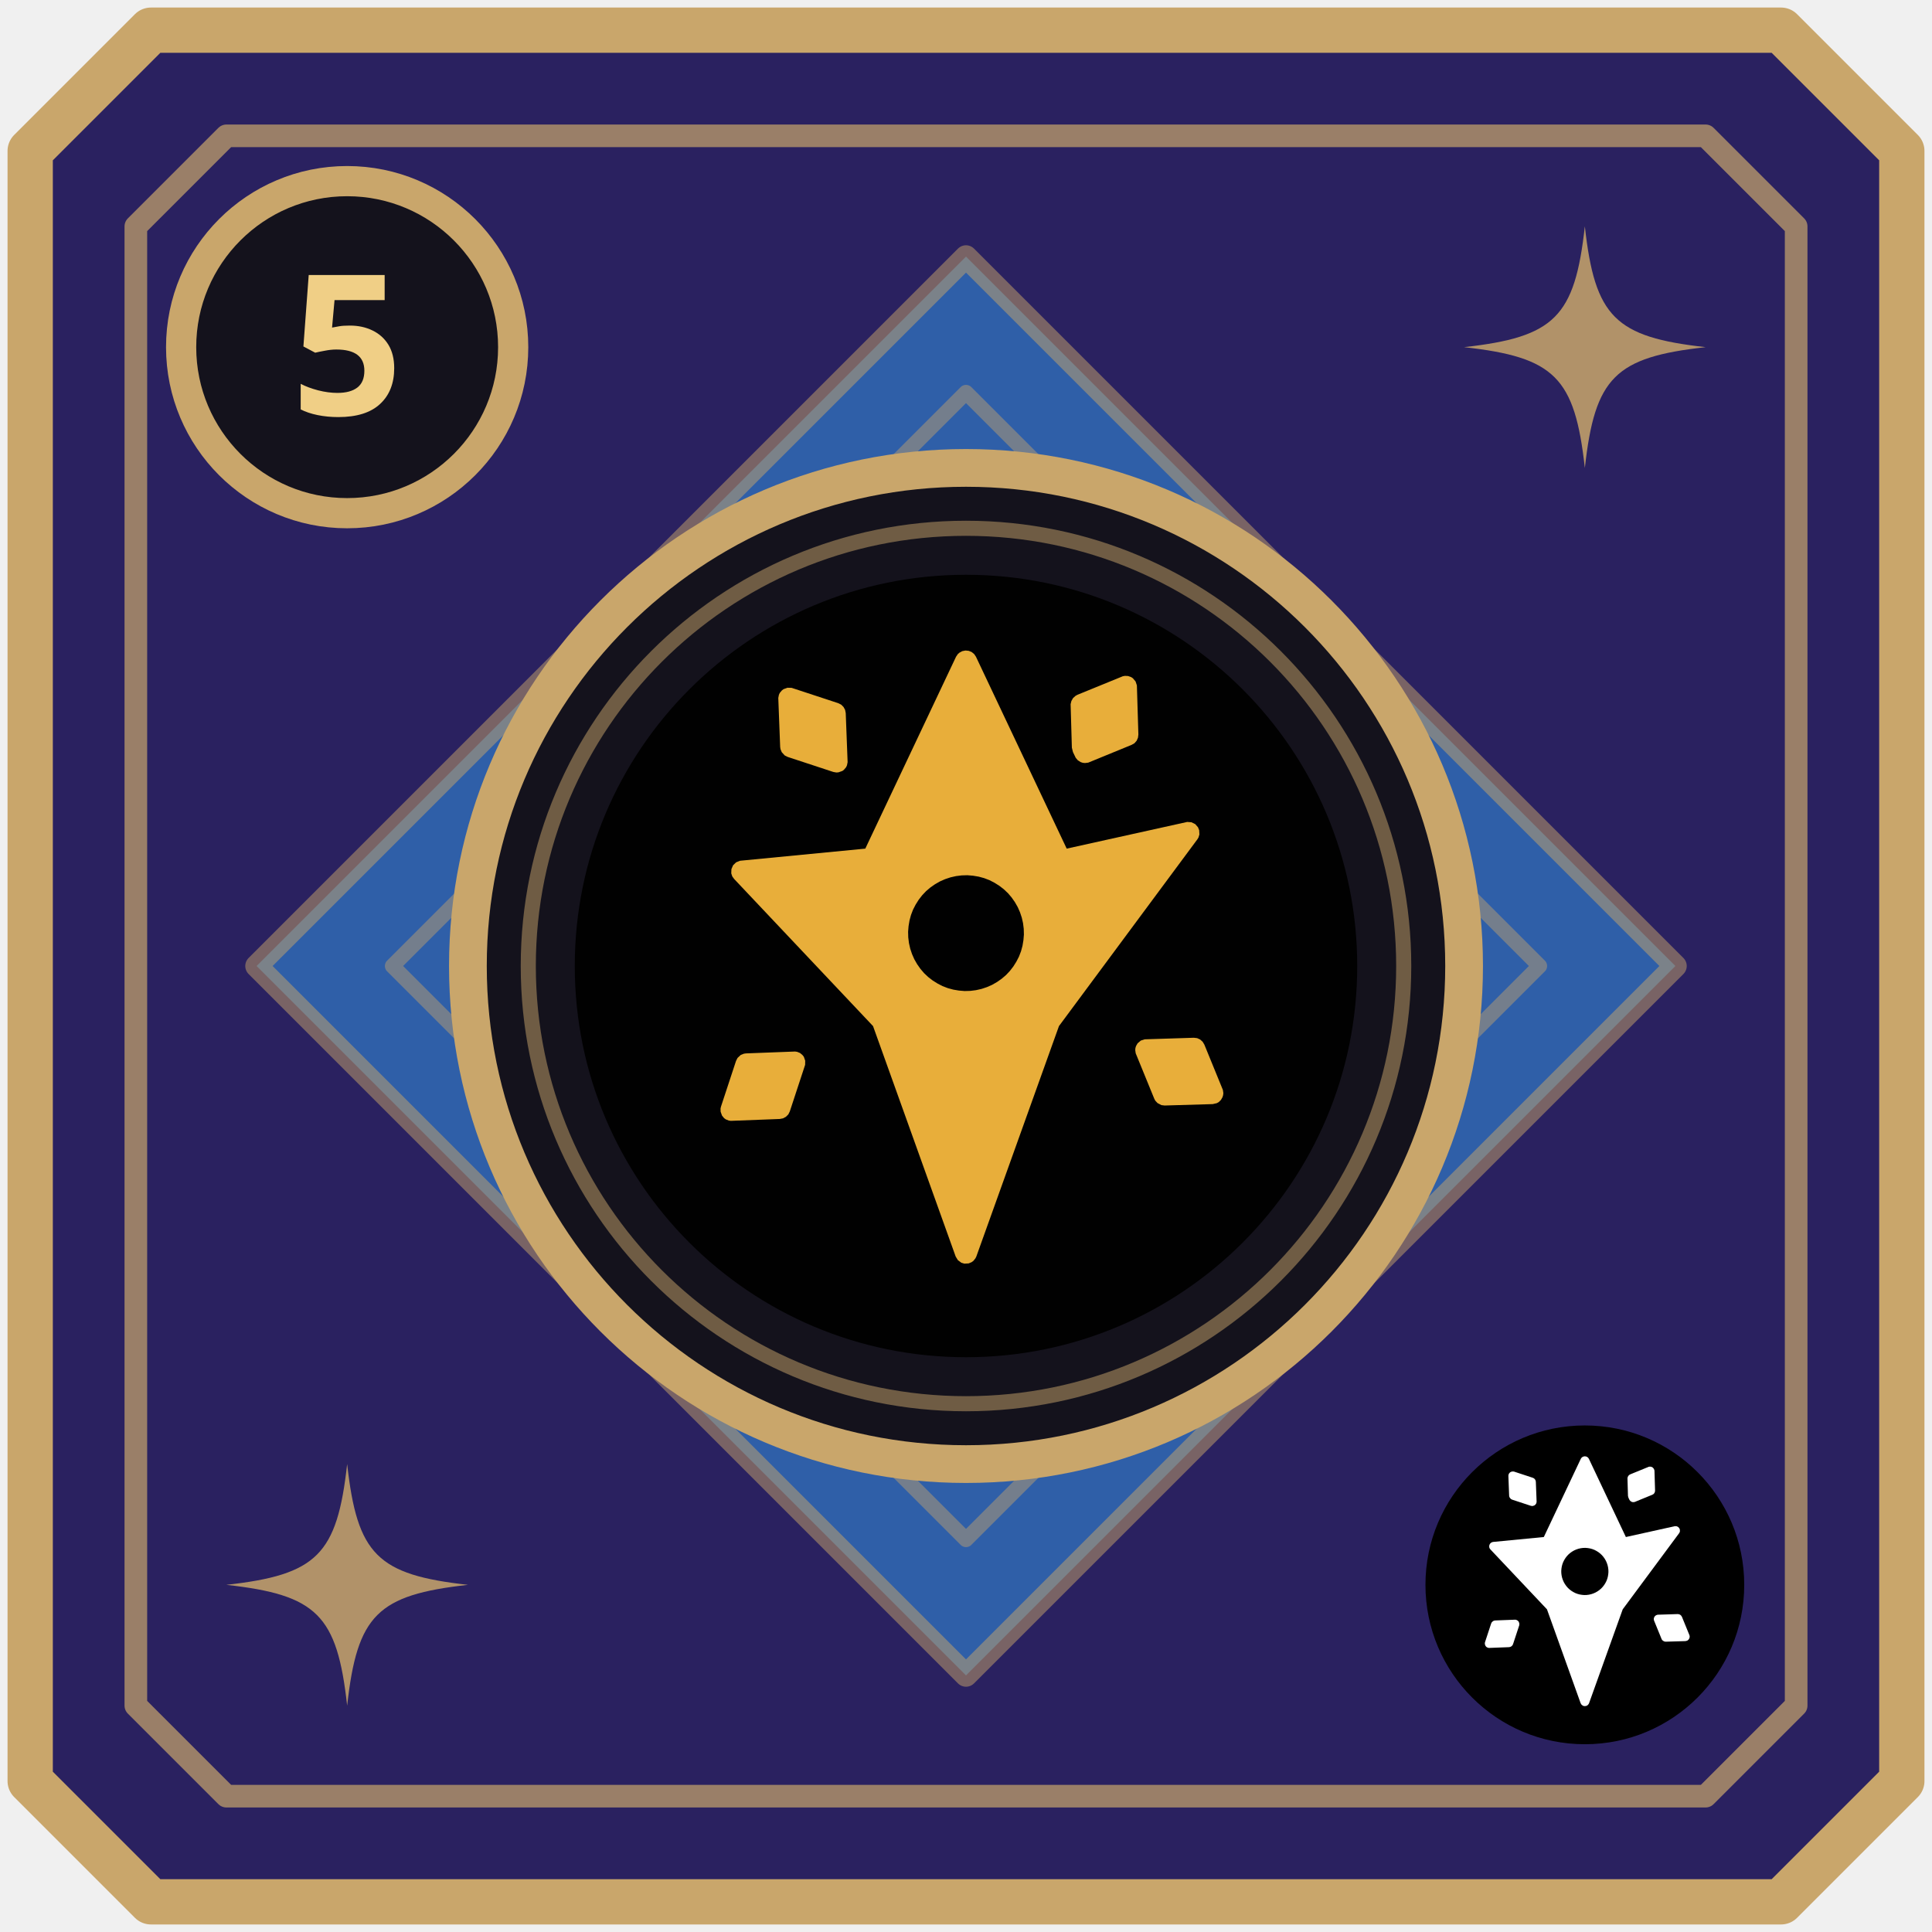
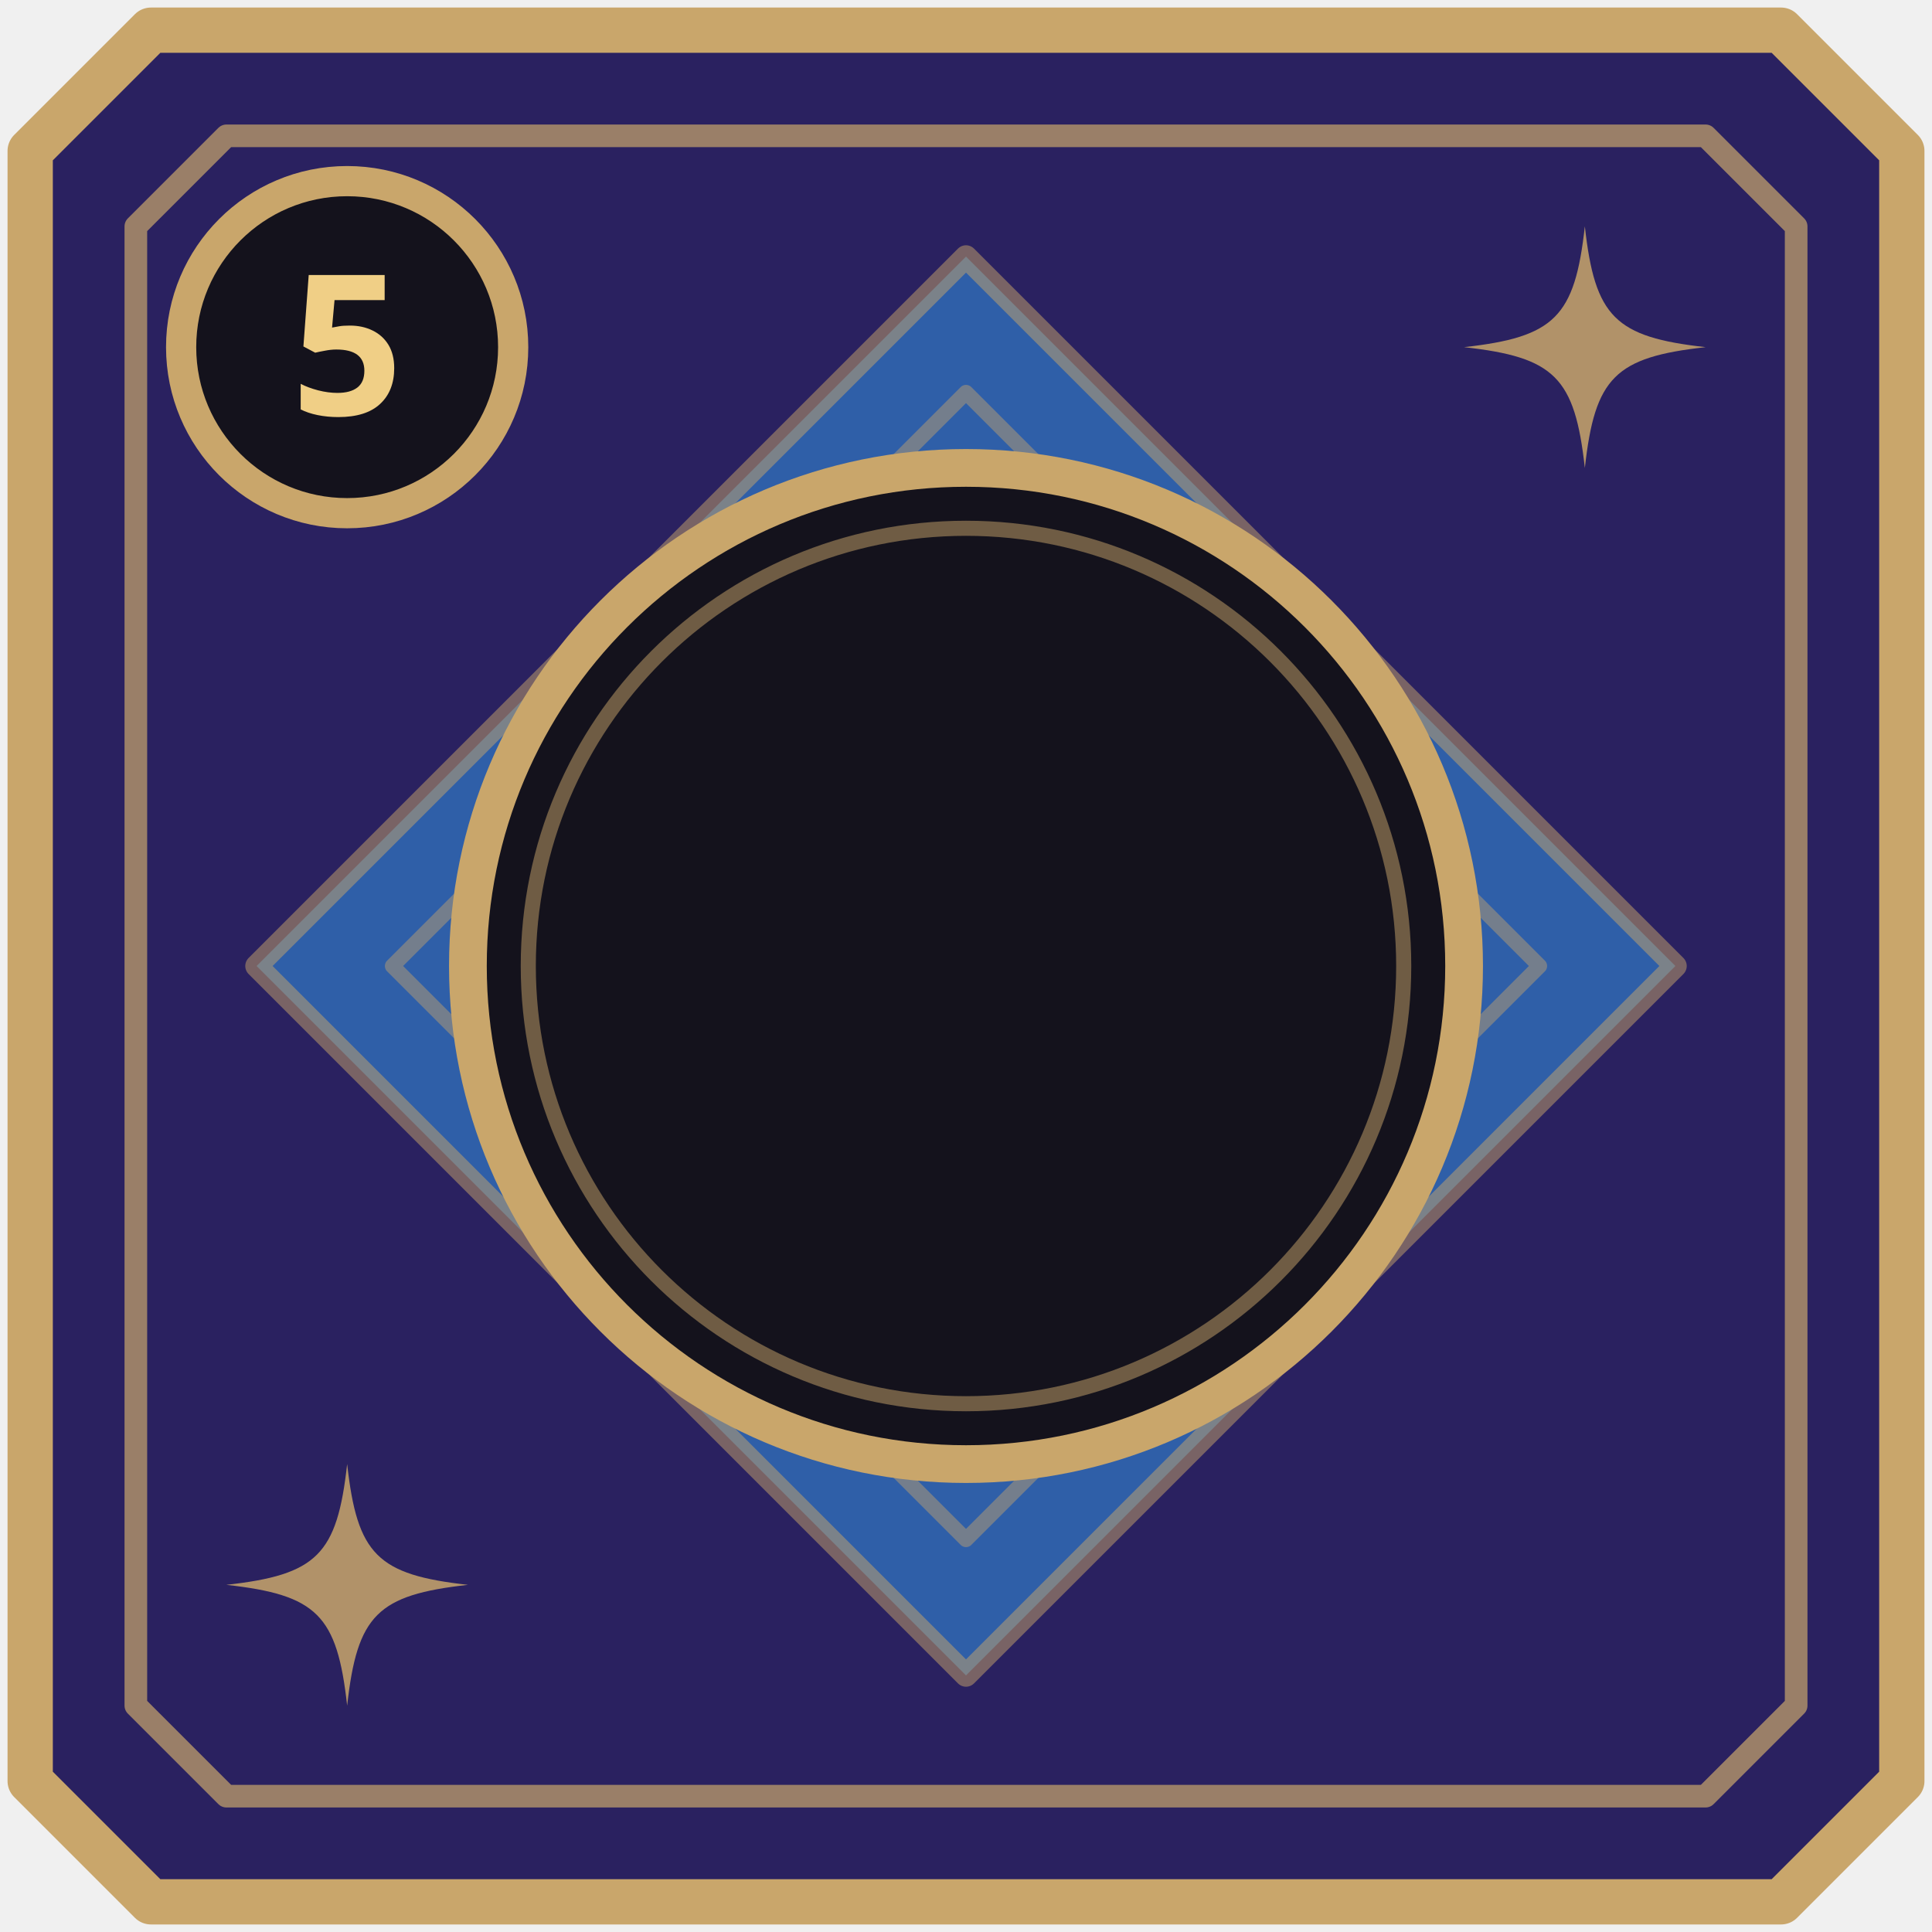
<svg xmlns="http://www.w3.org/2000/svg" viewBox="0 0 256 256">
  <polygon points="20,4 236,4 252,20 252,236 236,252 20,252 4,236 4,20" fill="#2A2160" />
  <polygon points="20,4 236,4 252,20 252,236 236,252 20,252 4,236 4,20" fill="none" stroke="#C9A66B" stroke-width="6" stroke-linejoin="round" />
  <polygon points="30,18 226,18 238,30 238,226 226,238 30,238 18,226 18,30" fill="none" stroke="#C9A66B" stroke-width="3" opacity=".7" stroke-linejoin="round" />
  <polygon points="128,34 222,128 128,222 34,128" fill="#2F5FA8" stroke="#C9A66B" stroke-width="3" stroke-opacity=".5" stroke-linejoin="round" />
  <polygon points="128,52 204,128 128,204 52,128" fill="#2F5FA8" stroke="#C9A66B" stroke-width="2" stroke-opacity=".45" stroke-linejoin="round" />
  <circle cx="128" cy="128" r="66" fill="#14121C" stroke="#C9A66B" stroke-width="5" />
  <circle cx="128" cy="128" r="58" fill="none" stroke="#C9A66B" stroke-width="2" opacity=".5" />
-   <g transform="translate(128,128) scale(.54)" opacity=".95">
-     <g transform="scale(.192) translate(-512,-512)">
-       <circle cx="512" cy="512" r="500" fill="#000" />
-       <g fill="#F2B63C">
-         <path d="M730.1,224.1L727.3,227.3L723.6,229.4L668.2,252.1L664.0,252.6L661.2,252.3L658.5,251.4L654.9,249.1L652.2,245.9L648.7,238.6L647.3,233.0L645.7,177.4L646.7,173.3L648.8,169.6L651.9,166.8L654.4,165.4L712.4,141.7L715.1,141.2L719.1,141.4L722.9,142.7L725.2,144.2L728.7,148.3L730.4,153.4L732.3,216.1L731.8,220.2ZM355.5,181.0L357.5,184.7L358.3,188.8L360.7,251.5L359.9,255.5L358.8,257.9L356.2,261.0L354.1,262.7L349.0,264.5L346.3,264.7L342.4,264.0L284.1,244.8L280.3,242.9L276.5,238.7L274.9,234.8L274.5,232.0L272.1,169.4L272.9,165.4L274.0,163.0L276.6,159.9L278.8,158.2L283.8,156.4L289.1,156.5L348.7,176.1L352.5,178.0ZM218.2,379.5L223.2,377.5L383.3,362.0L499.3,116.7L501.6,113.3L503.7,111.5L507.3,109.6L511.3,108.8L515.4,109.2L519.2,110.7L522.4,113.3L524.7,116.7L640.7,362.0L794.7,327.9L800.1,328.3L805.0,330.7L808.5,334.7L810.0,338.5L810.3,343.9L809.1,347.8L807.7,350.1L630.8,588.8L525.2,883.3L524.0,885.7L521.4,888.9L519.2,890.5L515.4,892.1L509.9,892.4L506.0,891.2L501.6,887.9L498.8,883.3L393.2,588.8L215.7,400.8L213.3,397.5L212.0,393.6L212.2,388.2L214.3,383.3ZM584.2,486.2L585.4,479.0L586.0,471.8L585.8,464.5L584.9,457.3L583.3,450.2L581.0,443.3L578.1,436.7L574.5,430.4L570.3,424.4L565.6,418.9L560.3,413.9L554.6,409.5L548.4,405.6L542.0,402.3L535.2,399.7L528.2,397.8L521.0,396.6L513.8,396.0L506.5,396.2L499.3,397.1L492.2,398.7L485.3,401.0L478.7,403.9L472.4,407.5L466.4,411.7L460.9,416.4L455.9,421.7L451.5,427.4L447.6,433.6L444.3,440.0L441.7,446.8L439.8,453.8L438.6,461.0L438.0,468.2L438.2,475.5L439.1,482.7L440.7,489.8L443.0,496.7L445.9,503.3L449.5,509.6L453.7,515.6L458.4,521.1L463.7,526.1L469.4,530.5L475.6,534.4L482.0,537.7L488.8,540.3L495.8,542.2L503.0,543.4L510.2,544.0L517.5,543.8L524.7,542.9L531.8,541.3L538.7,539.0L545.3,536.1L551.6,532.5L557.6,528.3L563.1,523.6L568.1,518.3L572.5,512.6L576.4,506.4L579.7,500.0L582.3,493.2ZM807.4,604.2L811.2,605.9L814.4,608.8L816.6,612.4L840.3,670.4L840.9,674.4L840.6,677.1L839.8,679.7L837.8,683.2L834.9,686.0L832.5,687.3L827.3,688.5L765.9,690.3L761.8,689.8L756.8,687.2L753.9,684.1L752.6,681.6L728.9,623.6L728.3,619.6L728.5,616.9L729.3,614.3L731.3,610.8L735.4,607.3L740.5,605.7L803.2,603.7ZM284.9,701.7L281.9,704.7L278.2,706.7L274.0,707.5L211.4,709.9L208.7,709.5L205.0,708.0L202.8,706.4L200.2,703.2L198.4,698.2L198.3,694.2L198.9,691.6L218.1,633.3L220.0,629.5L224.1,625.7L228.1,624.1L230.8,623.7L293.5,621.3L296.2,621.7L299.9,623.2L303.0,625.8L304.7,627.9L306.5,633.0L306.4,638.3L286.8,697.9Z" />
-       </g>
-     </g>
-   </g>
  <circle cx="46" cy="46" r="22" fill="#14121C" stroke="#C9A66B" stroke-width="4" />
  <text x="46" y="55" text-anchor="middle" font-family="system-ui,sans-serif" font-weight="800" font-size="26" fill="#F0CF86">5</text>
  <path transform="translate(210,46) scale(.667)" fill="#C9A66B" opacity=".85" d="M0,-24 C2,-6 6,-2 24,0 C6,2 2,6 0,24 C-2,6 -6,2 -24,0 C-6,-2 -2,-6 0,-24Z" />
  <path transform="translate(46,210) scale(.667)" fill="#C9A66B" opacity=".85" d="M0,-24 C2,-6 6,-2 24,0 C6,2 2,6 0,24 C-2,6 -6,2 -24,0 C-6,-2 -2,-6 0,-24Z" />
-   <g transform="translate(210,210) scale(.22)">
-     <g transform="scale(.192) translate(-512,-512)">
-       <circle cx="512" cy="512" r="500" fill="#000" />
-       <g fill="#fff">
-         <path d="M730.1,224.1L727.3,227.3L723.6,229.4L668.2,252.1L664.0,252.6L661.2,252.3L658.5,251.4L654.9,249.1L652.2,245.9L648.7,238.6L647.3,233.0L645.7,177.4L646.7,173.3L648.8,169.6L651.9,166.8L654.4,165.4L712.4,141.7L715.1,141.2L719.1,141.4L722.9,142.7L725.2,144.2L728.7,148.3L730.4,153.4L732.3,216.1L731.8,220.2ZM355.5,181.0L357.5,184.7L358.3,188.8L360.7,251.5L359.9,255.5L358.8,257.9L356.2,261.0L354.1,262.7L349.0,264.5L346.3,264.7L342.4,264.0L284.1,244.8L280.3,242.9L276.5,238.7L274.9,234.8L274.5,232.0L272.1,169.4L272.9,165.4L274.0,163.0L276.6,159.9L278.8,158.2L283.8,156.4L289.1,156.5L348.7,176.1L352.5,178.0ZM218.2,379.5L223.2,377.5L383.3,362.0L499.3,116.7L501.6,113.3L503.7,111.5L507.3,109.6L511.3,108.8L515.4,109.2L519.2,110.7L522.4,113.3L524.7,116.7L640.7,362.0L794.7,327.9L800.1,328.3L805.0,330.7L808.5,334.7L810.0,338.5L810.3,343.9L809.1,347.8L807.7,350.1L630.8,588.8L525.2,883.3L524.0,885.7L521.4,888.9L519.2,890.5L515.4,892.1L509.9,892.4L506.0,891.2L501.6,887.9L498.8,883.3L393.2,588.8L215.7,400.8L213.3,397.5L212.0,393.6L212.2,388.2L214.3,383.3ZM584.2,486.2L585.4,479.0L586.0,471.8L585.8,464.5L584.9,457.3L583.3,450.2L581.0,443.3L578.1,436.7L574.5,430.4L570.3,424.4L565.6,418.9L560.3,413.9L554.6,409.5L548.4,405.6L542.0,402.3L535.2,399.7L528.2,397.8L521.0,396.6L513.8,396.0L506.5,396.2L499.3,397.1L492.2,398.7L485.3,401.0L478.7,403.9L472.4,407.5L466.4,411.7L460.9,416.4L455.9,421.7L451.5,427.4L447.6,433.6L444.3,440.0L441.7,446.8L439.8,453.8L438.6,461.0L438.0,468.2L438.2,475.5L439.1,482.7L440.7,489.8L443.0,496.7L445.9,503.3L449.5,509.6L453.7,515.6L458.4,521.1L463.7,526.1L469.4,530.5L475.6,534.4L482.0,537.7L488.8,540.3L495.8,542.2L503.0,543.4L510.2,544.0L517.5,543.8L524.7,542.9L531.8,541.3L538.7,539.0L545.3,536.1L551.6,532.5L557.6,528.3L563.1,523.6L568.1,518.3L572.5,512.6L576.4,506.4L579.7,500.0L582.3,493.2ZM807.4,604.2L811.2,605.9L814.4,608.8L816.6,612.4L840.3,670.4L840.9,674.4L840.6,677.1L839.8,679.7L837.8,683.2L834.9,686.0L832.5,687.3L827.3,688.5L765.9,690.3L761.8,689.8L756.8,687.2L753.9,684.1L752.6,681.6L728.9,623.6L728.3,619.6L728.5,616.9L729.3,614.3L731.3,610.8L735.4,607.3L740.5,605.7L803.2,603.7ZM284.9,701.7L281.9,704.7L278.2,706.7L274.0,707.5L211.4,709.9L208.7,709.5L205.0,708.0L202.8,706.4L200.2,703.2L198.4,698.2L198.3,694.2L198.9,691.6L218.1,633.3L220.0,629.5L224.1,625.7L228.1,624.1L230.8,623.7L293.5,621.3L296.2,621.7L299.9,623.2L303.0,625.8L304.7,627.9L306.5,633.0L306.4,638.3L286.8,697.9Z" />
-       </g>
-     </g>
-   </g>
</svg>
